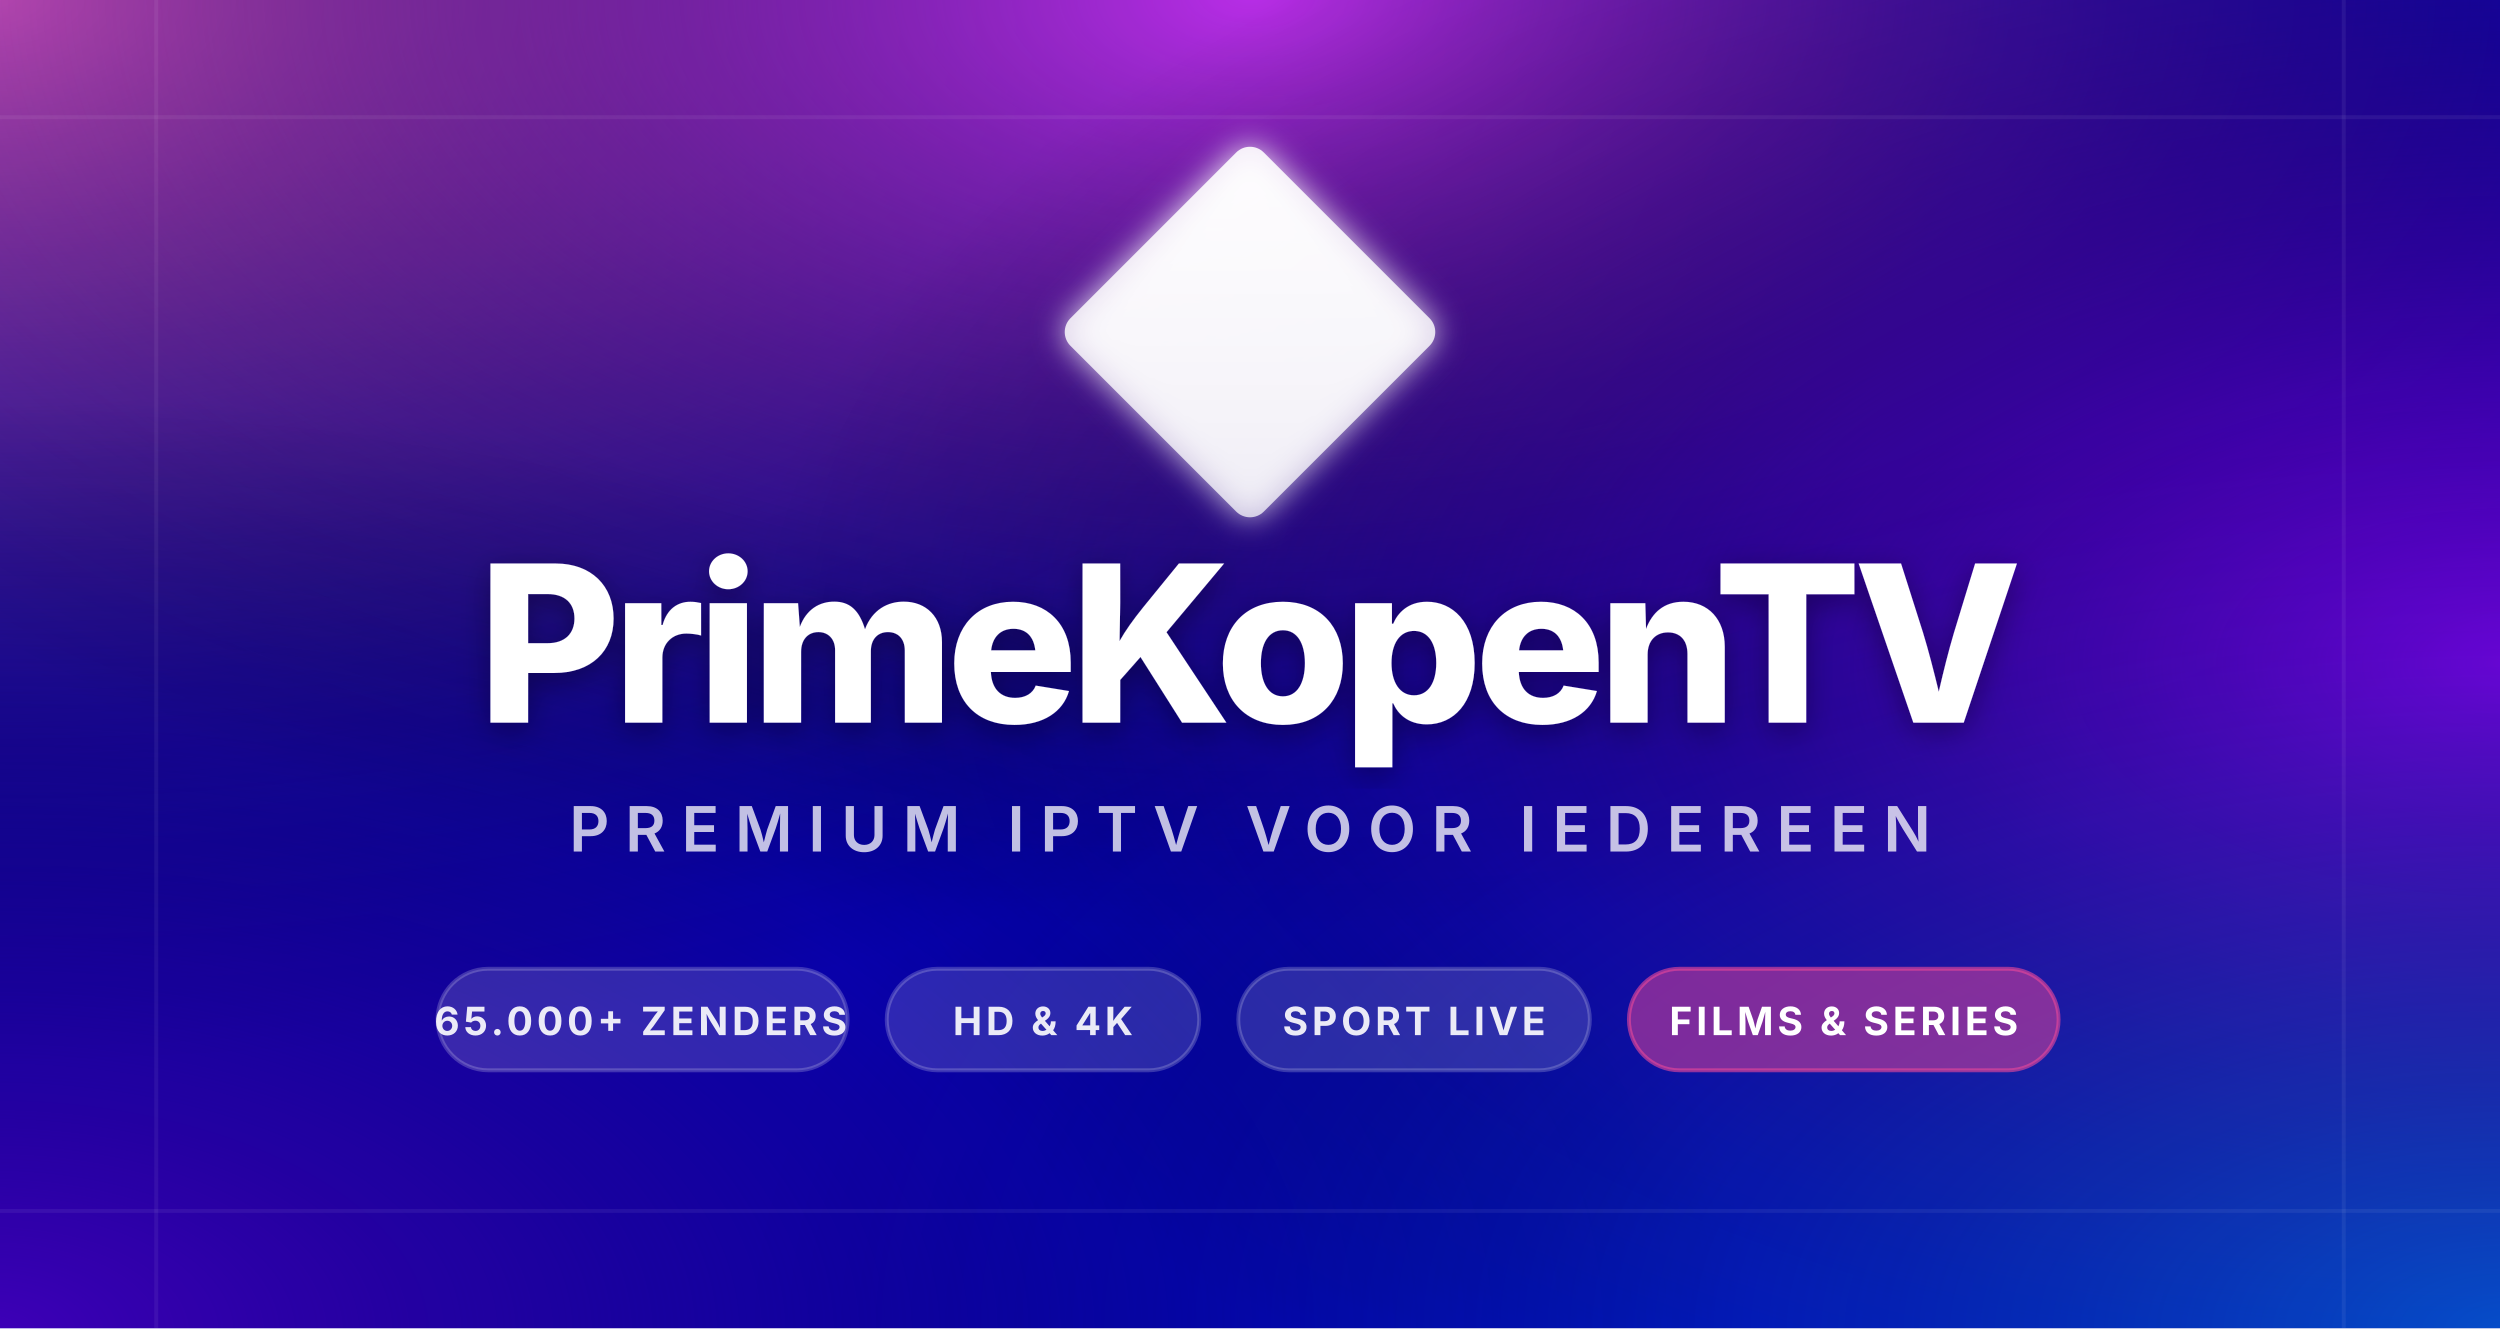
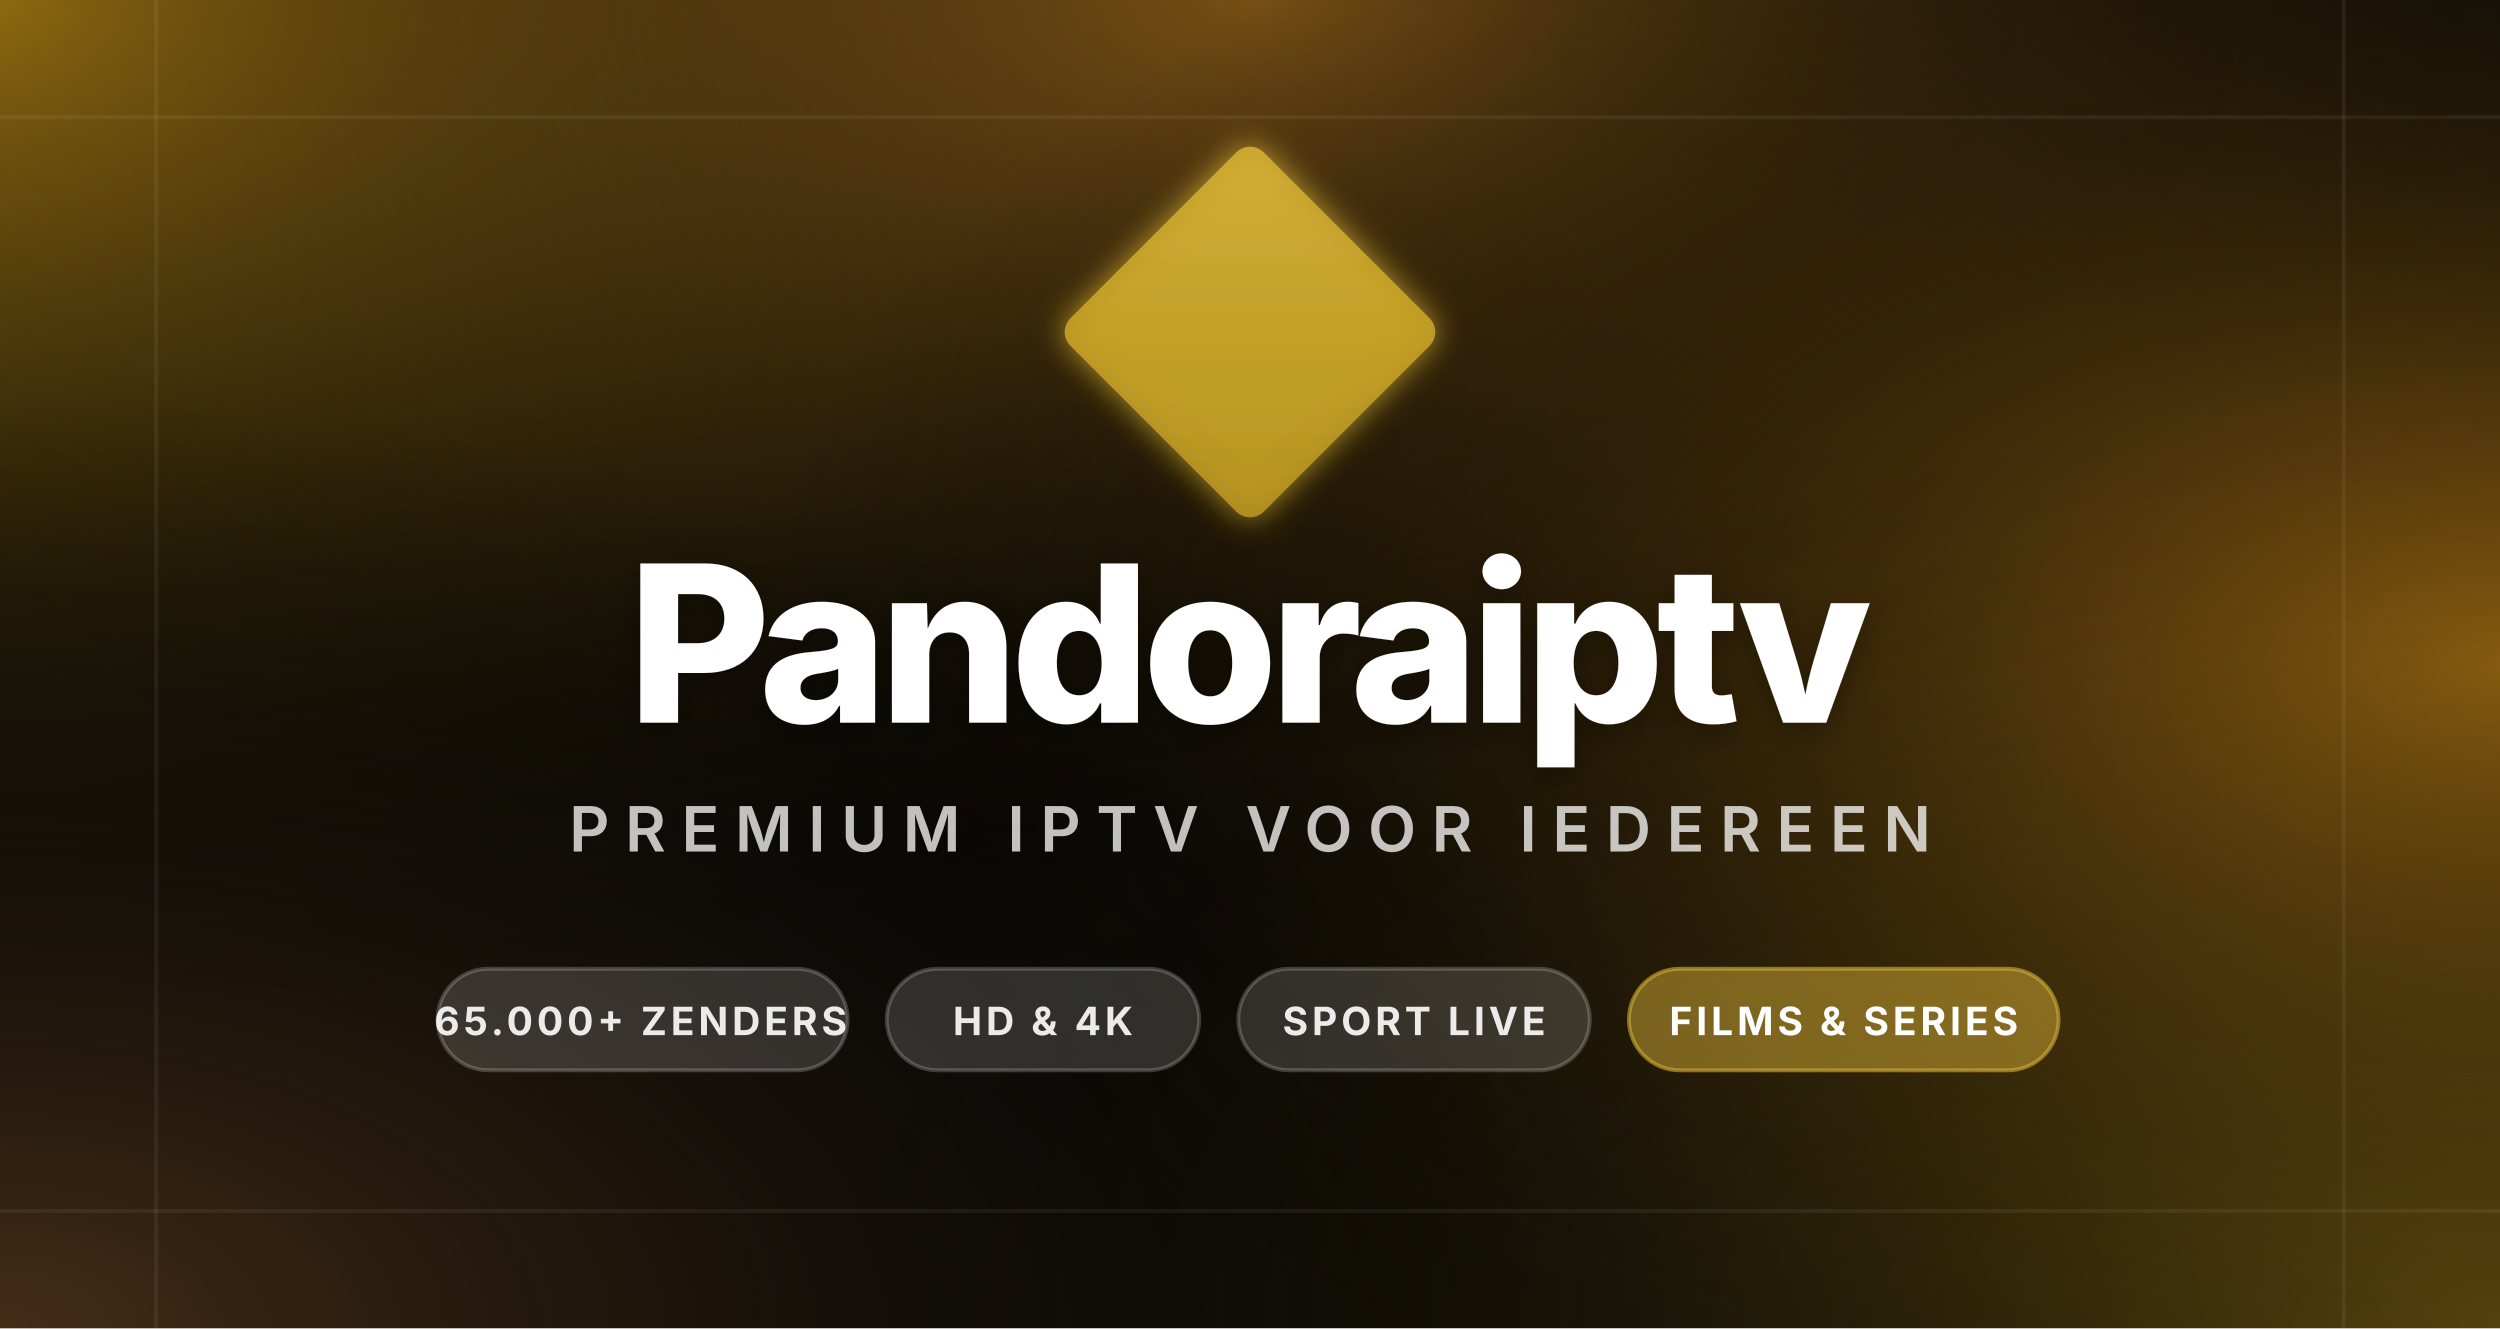
<svg xmlns="http://www.w3.org/2000/svg" width="640" height="340" viewBox="0 0 640 340">
  <defs>
    <radialGradient id="bg1" cx="0%" cy="0%" r="80%">
-       <stop offset="0%" stop-color="hsl(305,100%,70%)" />
+       <stop offset="0%" stop-color="hsl(43,80%,45%)" />
      <stop offset="100%" stop-color="transparent" />
    </radialGradient>
    <radialGradient id="bg2" cx="50%" cy="0%" r="70%">
-       <stop offset="0%" stop-color="hsl(285,100%,60%)" />
+       <stop offset="0%" stop-color="hsl(36,70%,30%)" />
      <stop offset="100%" stop-color="transparent" />
    </radialGradient>
    <radialGradient id="bg3" cx="100%" cy="50%" r="70%">
-       <stop offset="0%" stop-color="hsl(270,100%,50%)" />
+       <stop offset="0%" stop-color="hsl(38,80%,35%)" />
      <stop offset="100%" stop-color="transparent" />
    </radialGradient>
    <radialGradient id="bg4" cx="0%" cy="100%" r="70%">
-       <stop offset="0%" stop-color="hsl(260,100%,40%)" />
+       <stop offset="0%" stop-color="hsl(30,50%,20%)" />
      <stop offset="100%" stop-color="transparent" />
    </radialGradient>
    <radialGradient id="bg5" cx="100%" cy="100%" r="70%">
-       <stop offset="0%" stop-color="hsl(190,100%,50%)" stop-opacity="0.4" />
+       <stop offset="0%" stop-color="hsl(45,80%,45%)" stop-opacity="0.4" />
      <stop offset="100%" stop-color="transparent" />
    </radialGradient>
    <linearGradient id="diamond-grad" x1="0%" y1="0%" x2="100%" y2="100%">
-       <stop offset="0%" stop-color="#ffffff" />
-       <stop offset="100%" stop-color="rgba(255,255,255,0.8)" />
+       <stop offset="0%" stop-color="#D4AF37" />
+       <stop offset="100%" stop-color="#B8941F" />
    </linearGradient>
    <filter id="glow">
      <feGaussianBlur stdDeviation="4" result="blur" />
      <feMerge>
        <feMergeNode in="blur" />
        <feMergeNode in="SourceGraphic" />
      </feMerge>
    </filter>
    <filter id="text-shadow">
      <feDropShadow dx="0" dy="2" stdDeviation="4" flood-color="rgba(0,0,0,0.35)" />
    </filter>
  </defs>
-   <rect width="640" height="340" fill="#0002ff" />
+   <rect width="640" height="340" fill="#080808" />
  <rect width="640" height="340" fill="url(#bg1)" />
  <rect width="640" height="340" fill="url(#bg2)" />
  <rect width="640" height="340" fill="url(#bg3)" />
  <rect width="640" height="340" fill="url(#bg4)" />
  <rect width="640" height="340" fill="url(#bg5)" />
  <rect width="640" height="340" fill="rgba(0,0,0,0.1)" />
  <line x1="40" y1="0" x2="40" y2="340" stroke="rgba(255,255,255,0.06)" stroke-width="1" />
  <line x1="600" y1="0" x2="600" y2="340" stroke="rgba(255,255,255,0.06)" stroke-width="1" />
  <line x1="0" y1="30" x2="640" y2="30" stroke="rgba(255,255,255,0.06)" stroke-width="1" />
  <line x1="0" y1="310" x2="640" y2="310" stroke="rgba(255,255,255,0.06)" stroke-width="1" />
  <g filter="url(#glow)" transform="translate(320, 85)">
    <rect x="-35" y="-35" width="70" height="70" rx="5" fill="url(#diamond-grad)" transform="rotate(45 0 0)" opacity="0.9" />
  </g>
  <g filter="url(#text-shadow)">
    <text x="320" y="185" text-anchor="middle" font-family="'Figtree', 'Inter', 'Segoe UI', Arial, sans-serif" font-weight="800" font-size="56" fill="#ffffff" letter-spacing="-2">
-       PrimeKopenTV
+       Pandoraiptv
    </text>
  </g>
  <text x="320" y="218" text-anchor="middle" font-family="'Figtree', 'Inter', 'Segoe UI', Arial, sans-serif" font-weight="600" font-size="16" fill="rgba(255,255,255,0.75)" letter-spacing="4">
    PREMIUM IPTV VOOR IEDEREEN
  </text>
  <g font-family="'Figtree', 'Inter', 'Segoe UI', Arial, sans-serif" font-weight="700" font-size="10">
    <rect x="112" y="248" width="105" height="26" rx="13" fill="rgba(255,255,255,0.15)" stroke="rgba(255,255,255,0.2)" stroke-width="1" />
    <text x="164" y="265" text-anchor="middle" fill="rgba(255,255,255,0.9)" letter-spacing="1">65.000+ ZENDERS</text>
    <rect x="227" y="248" width="80" height="26" rx="13" fill="rgba(255,255,255,0.15)" stroke="rgba(255,255,255,0.2)" stroke-width="1" />
    <text x="267" y="265" text-anchor="middle" fill="rgba(255,255,255,0.9)" letter-spacing="1">HD &amp; 4K</text>
    <rect x="317" y="248" width="90" height="26" rx="13" fill="rgba(255,255,255,0.15)" stroke="rgba(255,255,255,0.2)" stroke-width="1" />
    <text x="362" y="265" text-anchor="middle" fill="rgba(255,255,255,0.9)" letter-spacing="1">SPORT LIVE</text>
-     <rect x="417" y="248" width="110" height="26" rx="13" fill="rgba(236,72,153,0.5)" stroke="rgba(236,72,153,0.6)" stroke-width="1" />
+     <rect x="417" y="248" width="110" height="26" rx="13" fill="rgba(212,175,55,0.5)" stroke="rgba(212,175,55,0.6)" stroke-width="1" />
    <text x="472" y="265" text-anchor="middle" fill="#ffffff" letter-spacing="1">FILMS &amp; SERIES</text>
  </g>
</svg>
